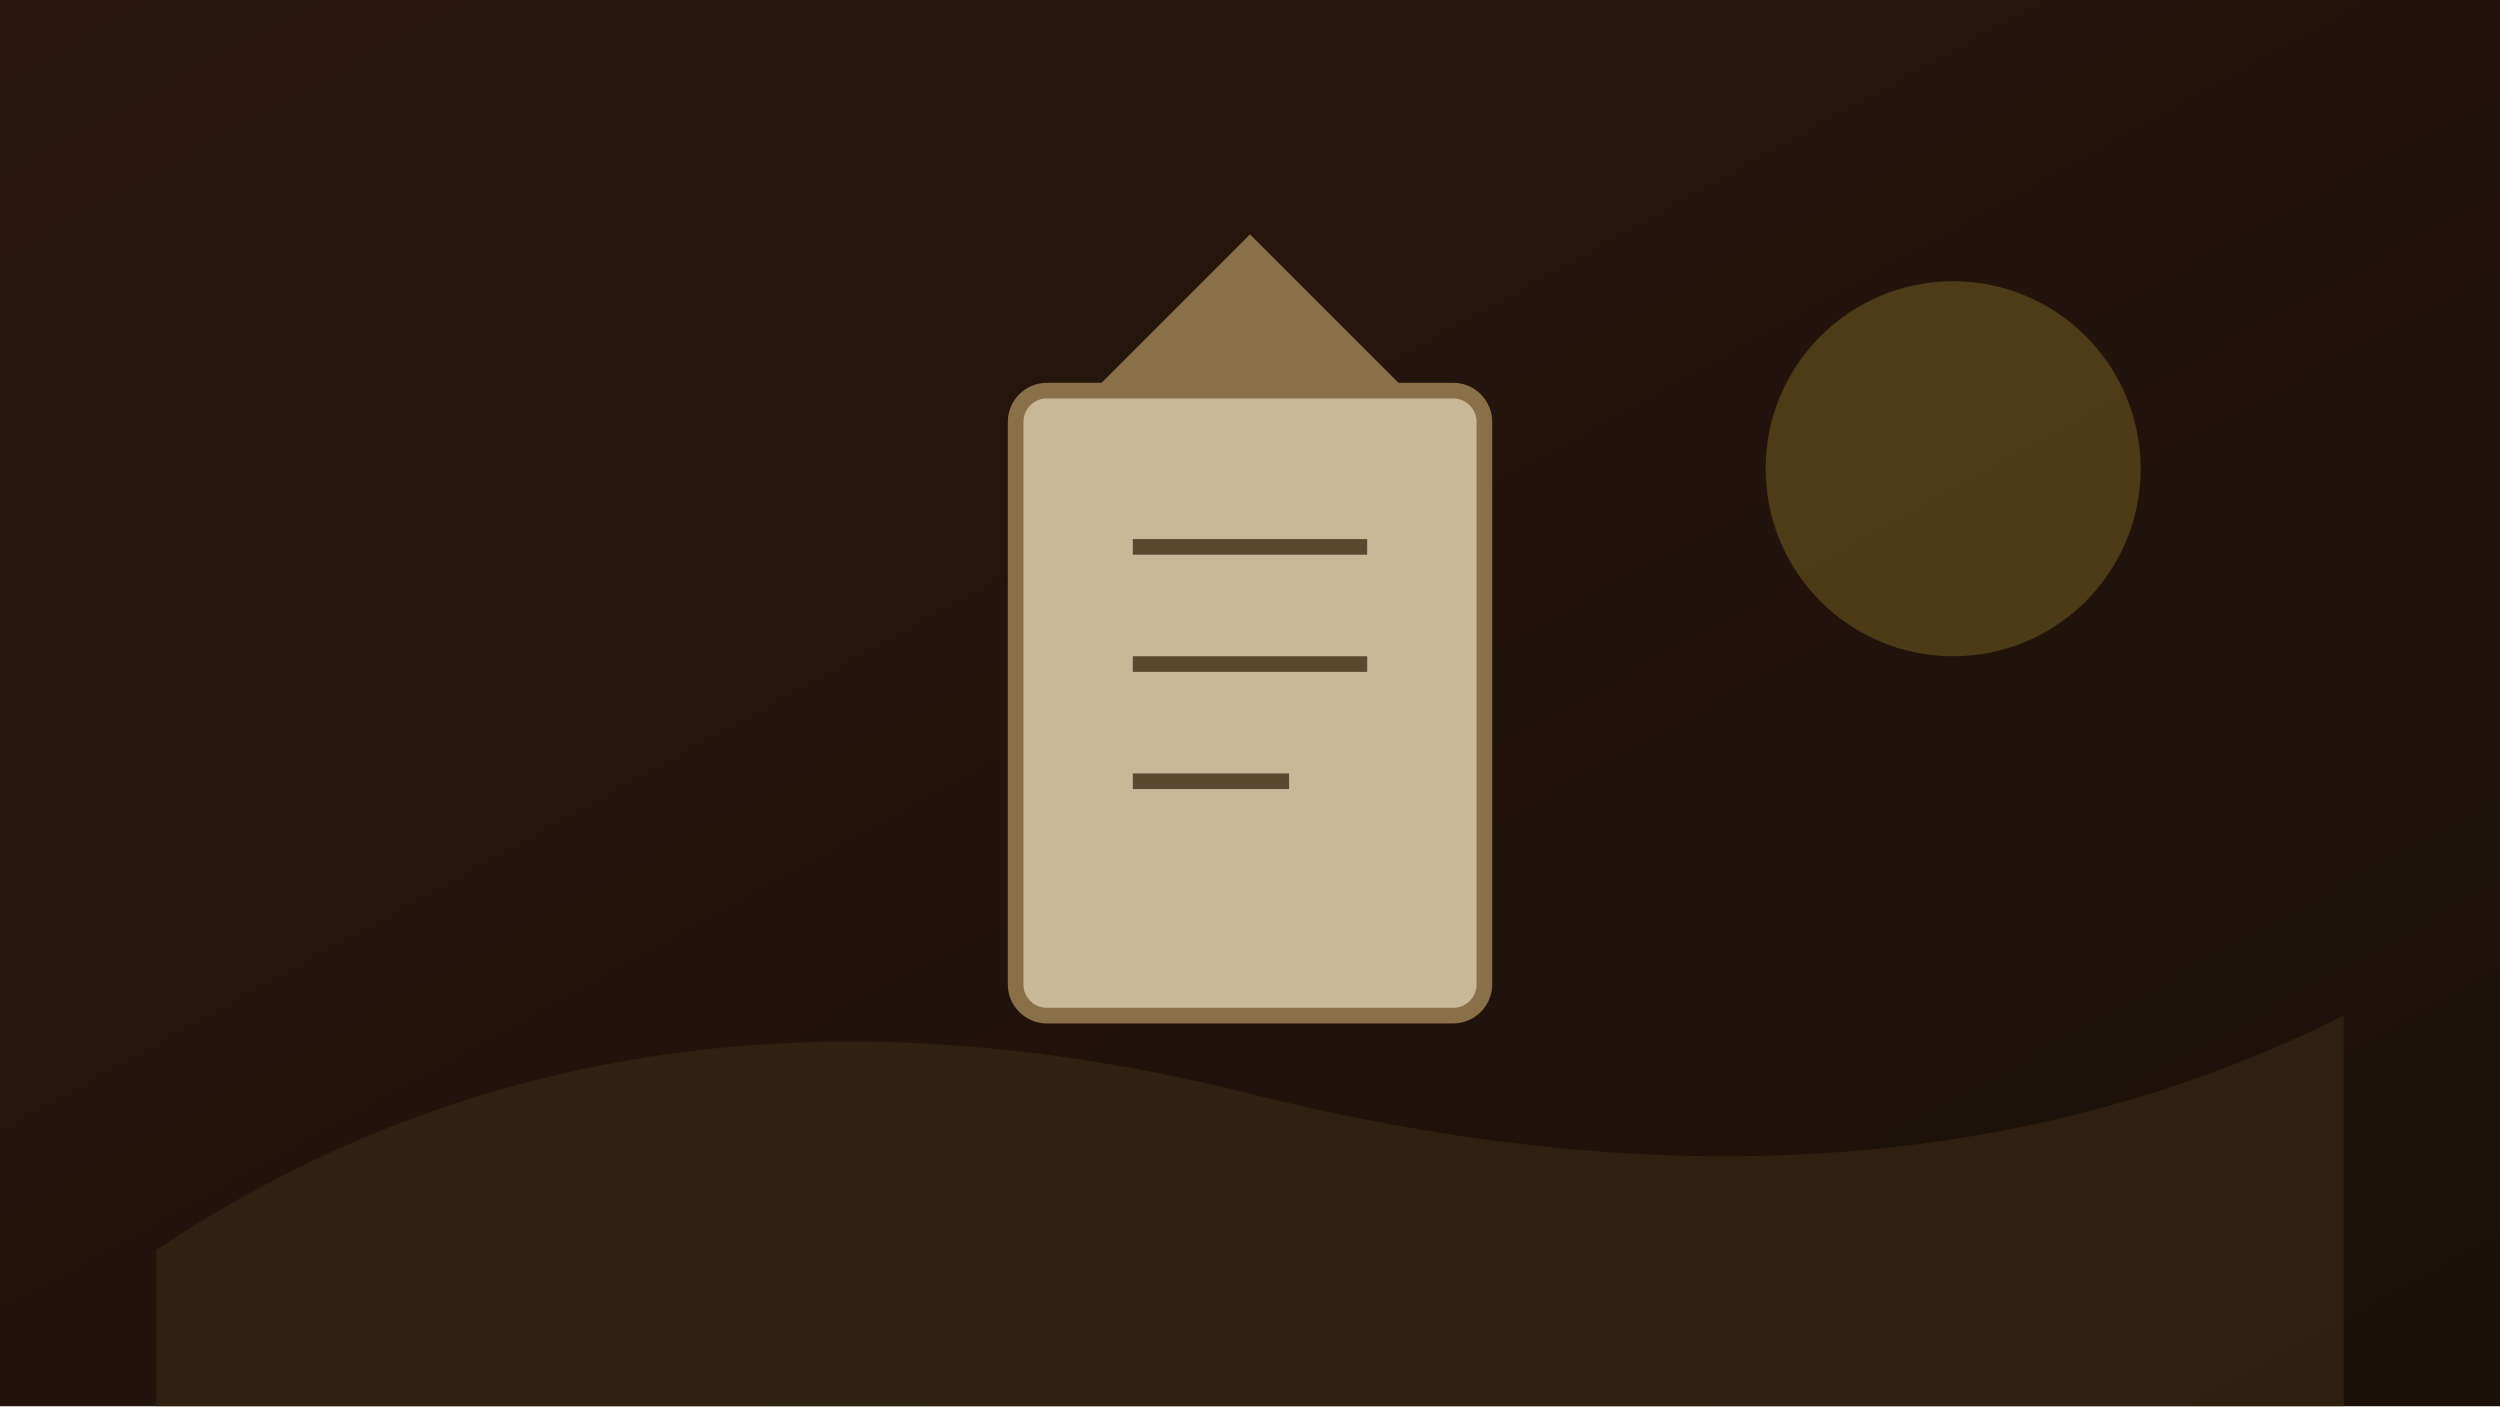
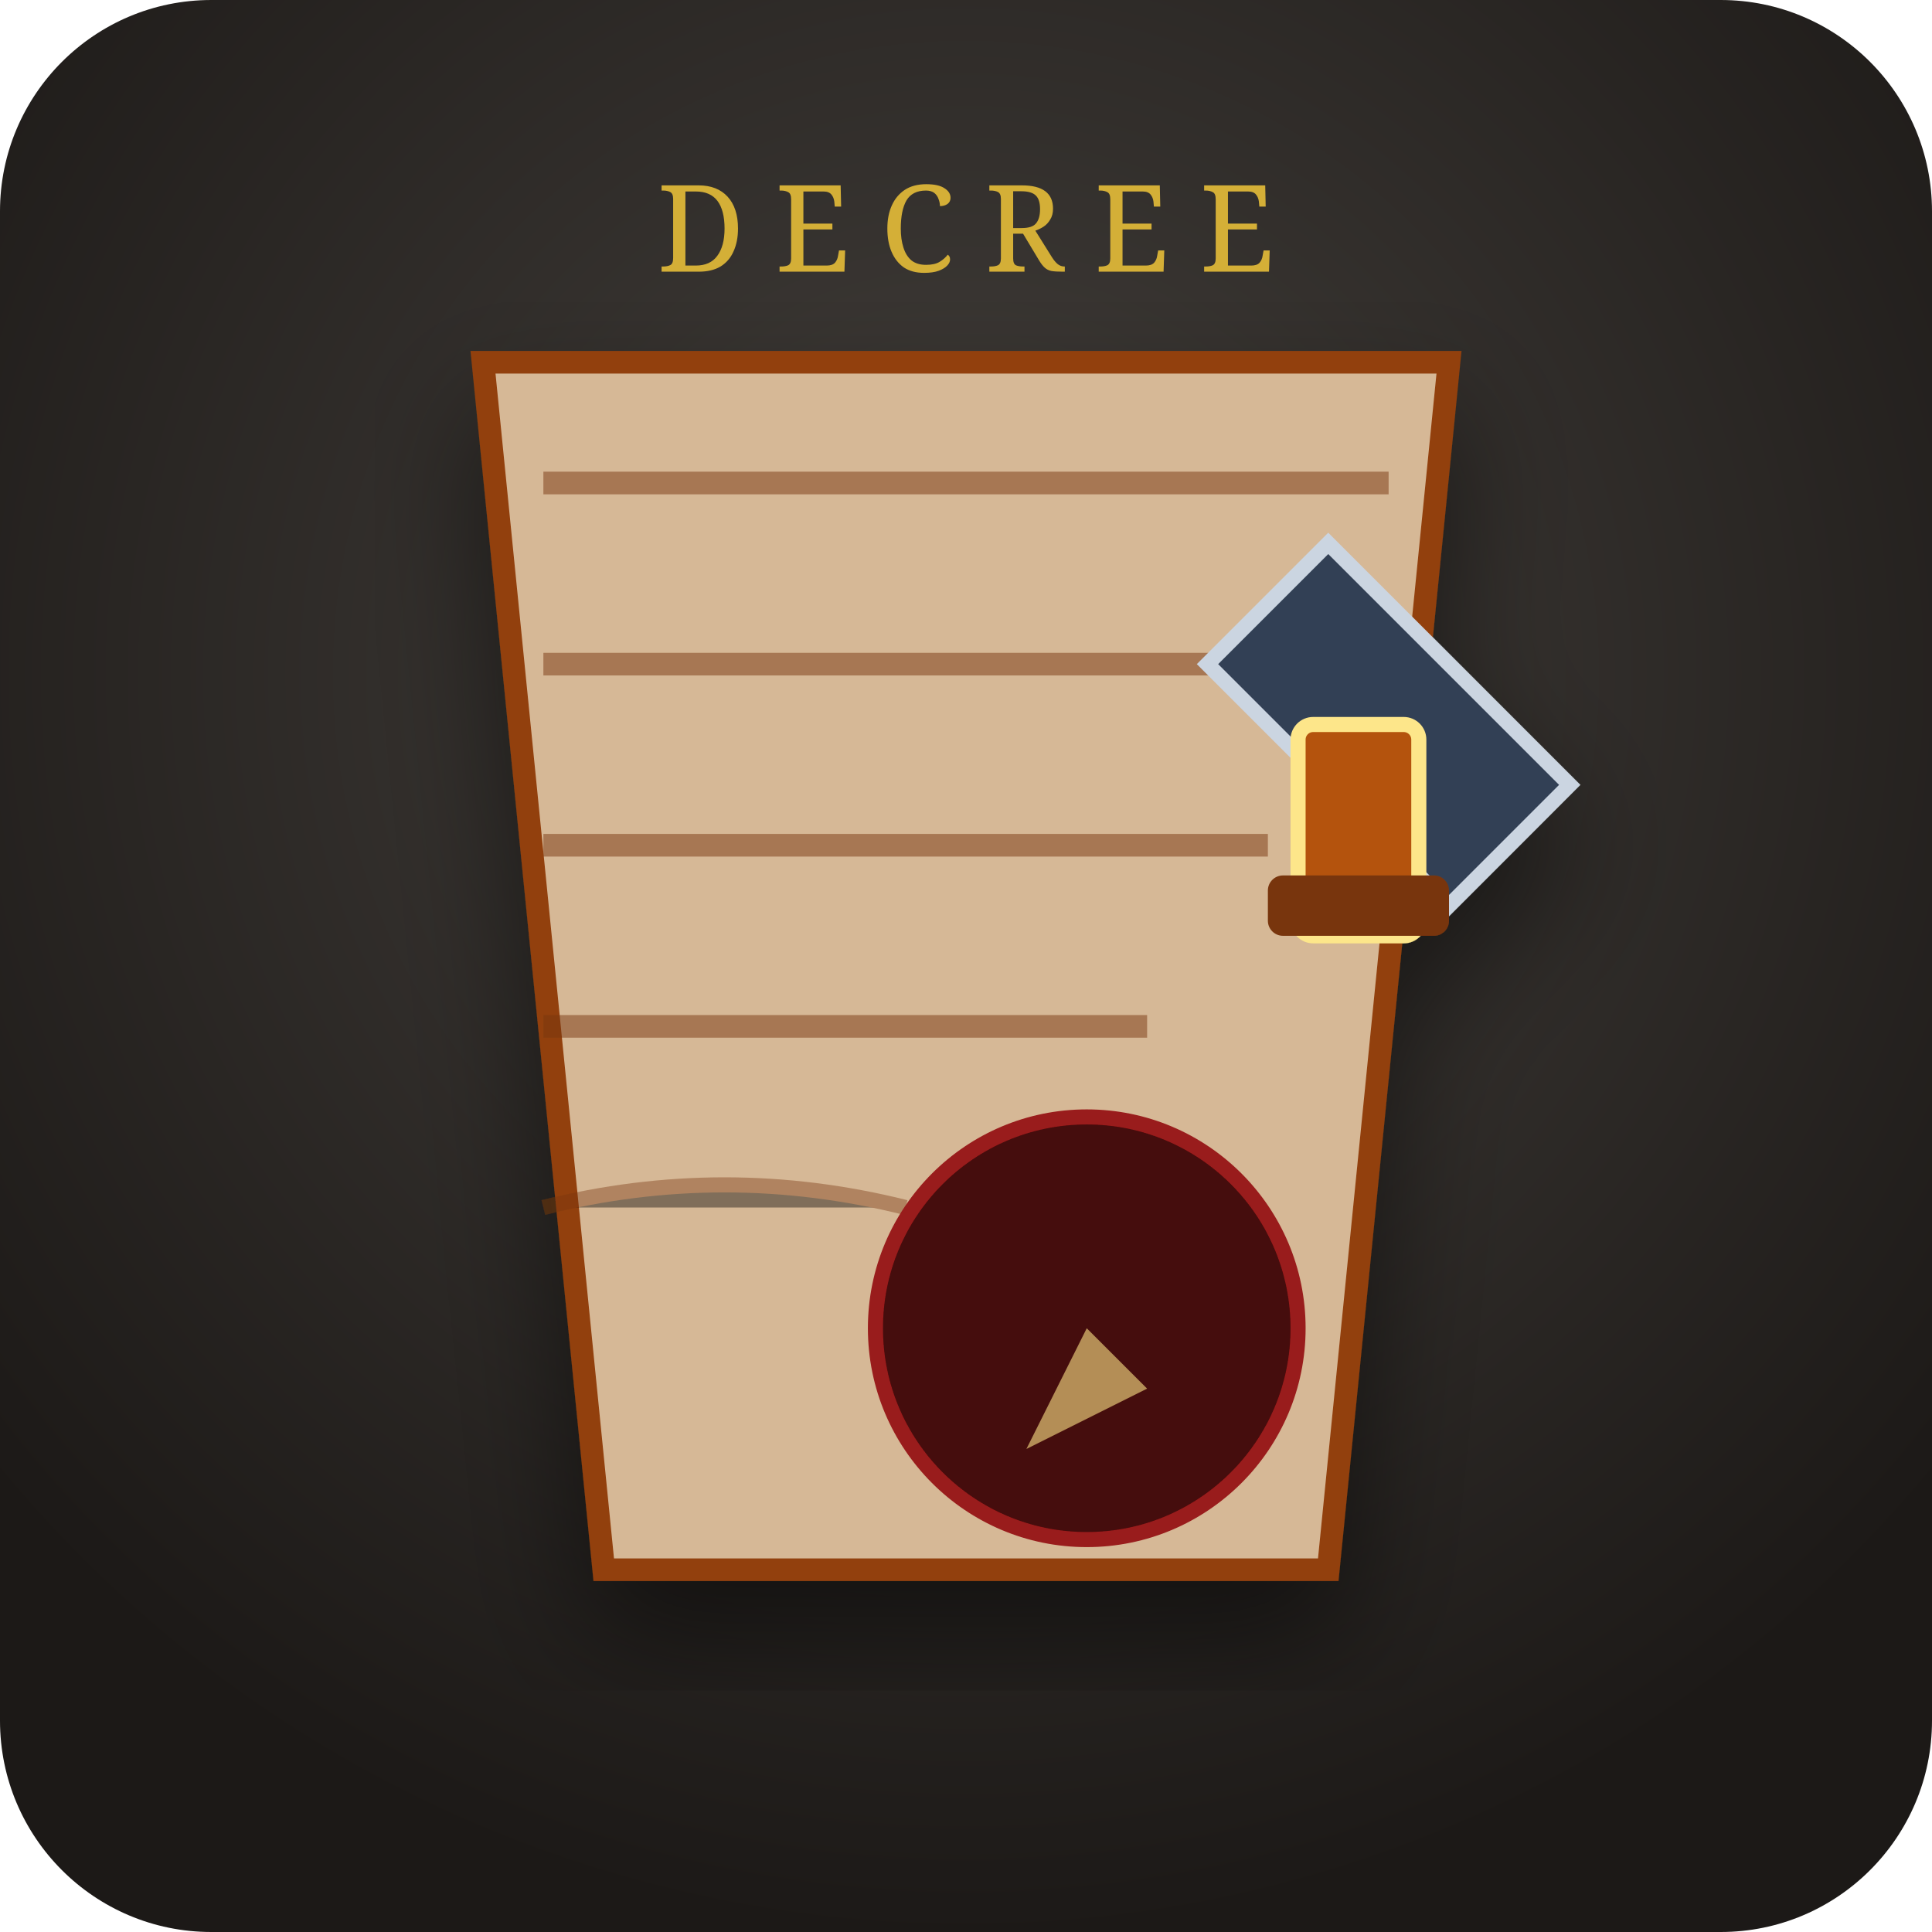
- <svg xmlns="http://www.w3.org/2000/svg" viewBox="0 0 320 180" role="img" aria-label="Realm mission">
+ <svg xmlns="http://www.w3.org/2000/svg" viewBox="0 0 128 128" role="img" aria-label="Realm mission">
  <defs>
-     <linearGradient id="p" x1="0" y1="0" x2="1" y2="1">
-       <stop offset="0%" stop-color="#2a1810" />
-       <stop offset="100%" stop-color="#1a1008" />
+     <radialGradient id="mBg" cx="50%" cy="35%" r="65%">
+       <stop offset="0%" stop-color="#44403c" />
+       <stop offset="100%" stop-color="#1c1917" />
+     </radialGradient>
+     <linearGradient id="mParch" x1="0" y1="0" x2="1" y2="1">
+       <stop stop-color="#fef3c7" />
+       <stop stop-color="#d6b896" />
    </linearGradient>
+     <linearGradient id="mWax" x1="0" y1="0" x2="0" y2="1">
+       <stop stop-color="#dc2626" />
+       <stop stop-color="#450a0a" />
+     </linearGradient>
+     <linearGradient id="mDag" x1="0" y1="0" x2="1" y2="1">
+       <stop stop-color="#94a3b8" />
+       <stop stop-color="#334155" />
+     </linearGradient>
+     <filter id="mSh">
+       <feDropShadow dx="0" dy="4" stdDeviation="4" flood-opacity="0.5" />
+     </filter>
  </defs>
-   <rect width="320" height="180" fill="url(#p)" />
-   <path d="M20 160 Q80 120 160 140 Q240 160 300 130 L300 180 L20 180 Z" fill="#3a2a18" opacity="0.6" />
-   <rect x="130" y="50" width="60" height="80" rx="4" fill="#c8b898" stroke="#8a7048" stroke-width="2" />
-   <path d="M140 50 L160 30 L180 50" fill="#8a7048" />
-   <line x1="145" y1="70" x2="175" y2="70" stroke="#5a4830" stroke-width="2" />
-   <line x1="145" y1="85" x2="175" y2="85" stroke="#5a4830" stroke-width="2" />
-   <line x1="145" y1="100" x2="165" y2="100" stroke="#5a4830" stroke-width="2" />
-   <circle cx="250" cy="60" r="24" fill="#d4af37" opacity="0.25" />
+   <rect width="128" height="128" rx="14" fill="url(#mBg)" />
+   <g filter="url(#mSh)">
+     <path d="M32 24 L96 24 L88 104 L40 104 Z" fill="url(#mParch)" stroke="#92400e" stroke-width="1.5" />
+     <path d="M36 32 H92 M36 44 H88 M36 56 H84 M36 68 H76" stroke="#78350f" stroke-width="1.5" opacity="0.5" />
+     <path d="M36 80c8-2 16-2 24 0" stroke="#78350f" stroke-width="1" opacity="0.4" />
+     <circle cx="72" cy="88" r="14" fill="url(#mWax)" stroke="#991b1b" />
+     <path d="M68 84 L76 92 L68 96 L72 88 Z" fill="#fde68a" opacity="0.6" />
+     <path d="M88 36 L104 52 L96 60 L80 44 Z" fill="url(#mDag)" stroke="#cbd5e1" />
+     <rect x="86" y="48" width="8" height="14" rx="1" fill="#b45309" stroke="#fde68a" />
+     <rect x="84" y="58" width="12" height="4" rx="1" fill="#78350f" />
+   </g>
+   <text x="64" y="18" text-anchor="middle" font-size="8" fill="#d4af37" font-family="serif" letter-spacing="2">DECREE</text>
</svg>
